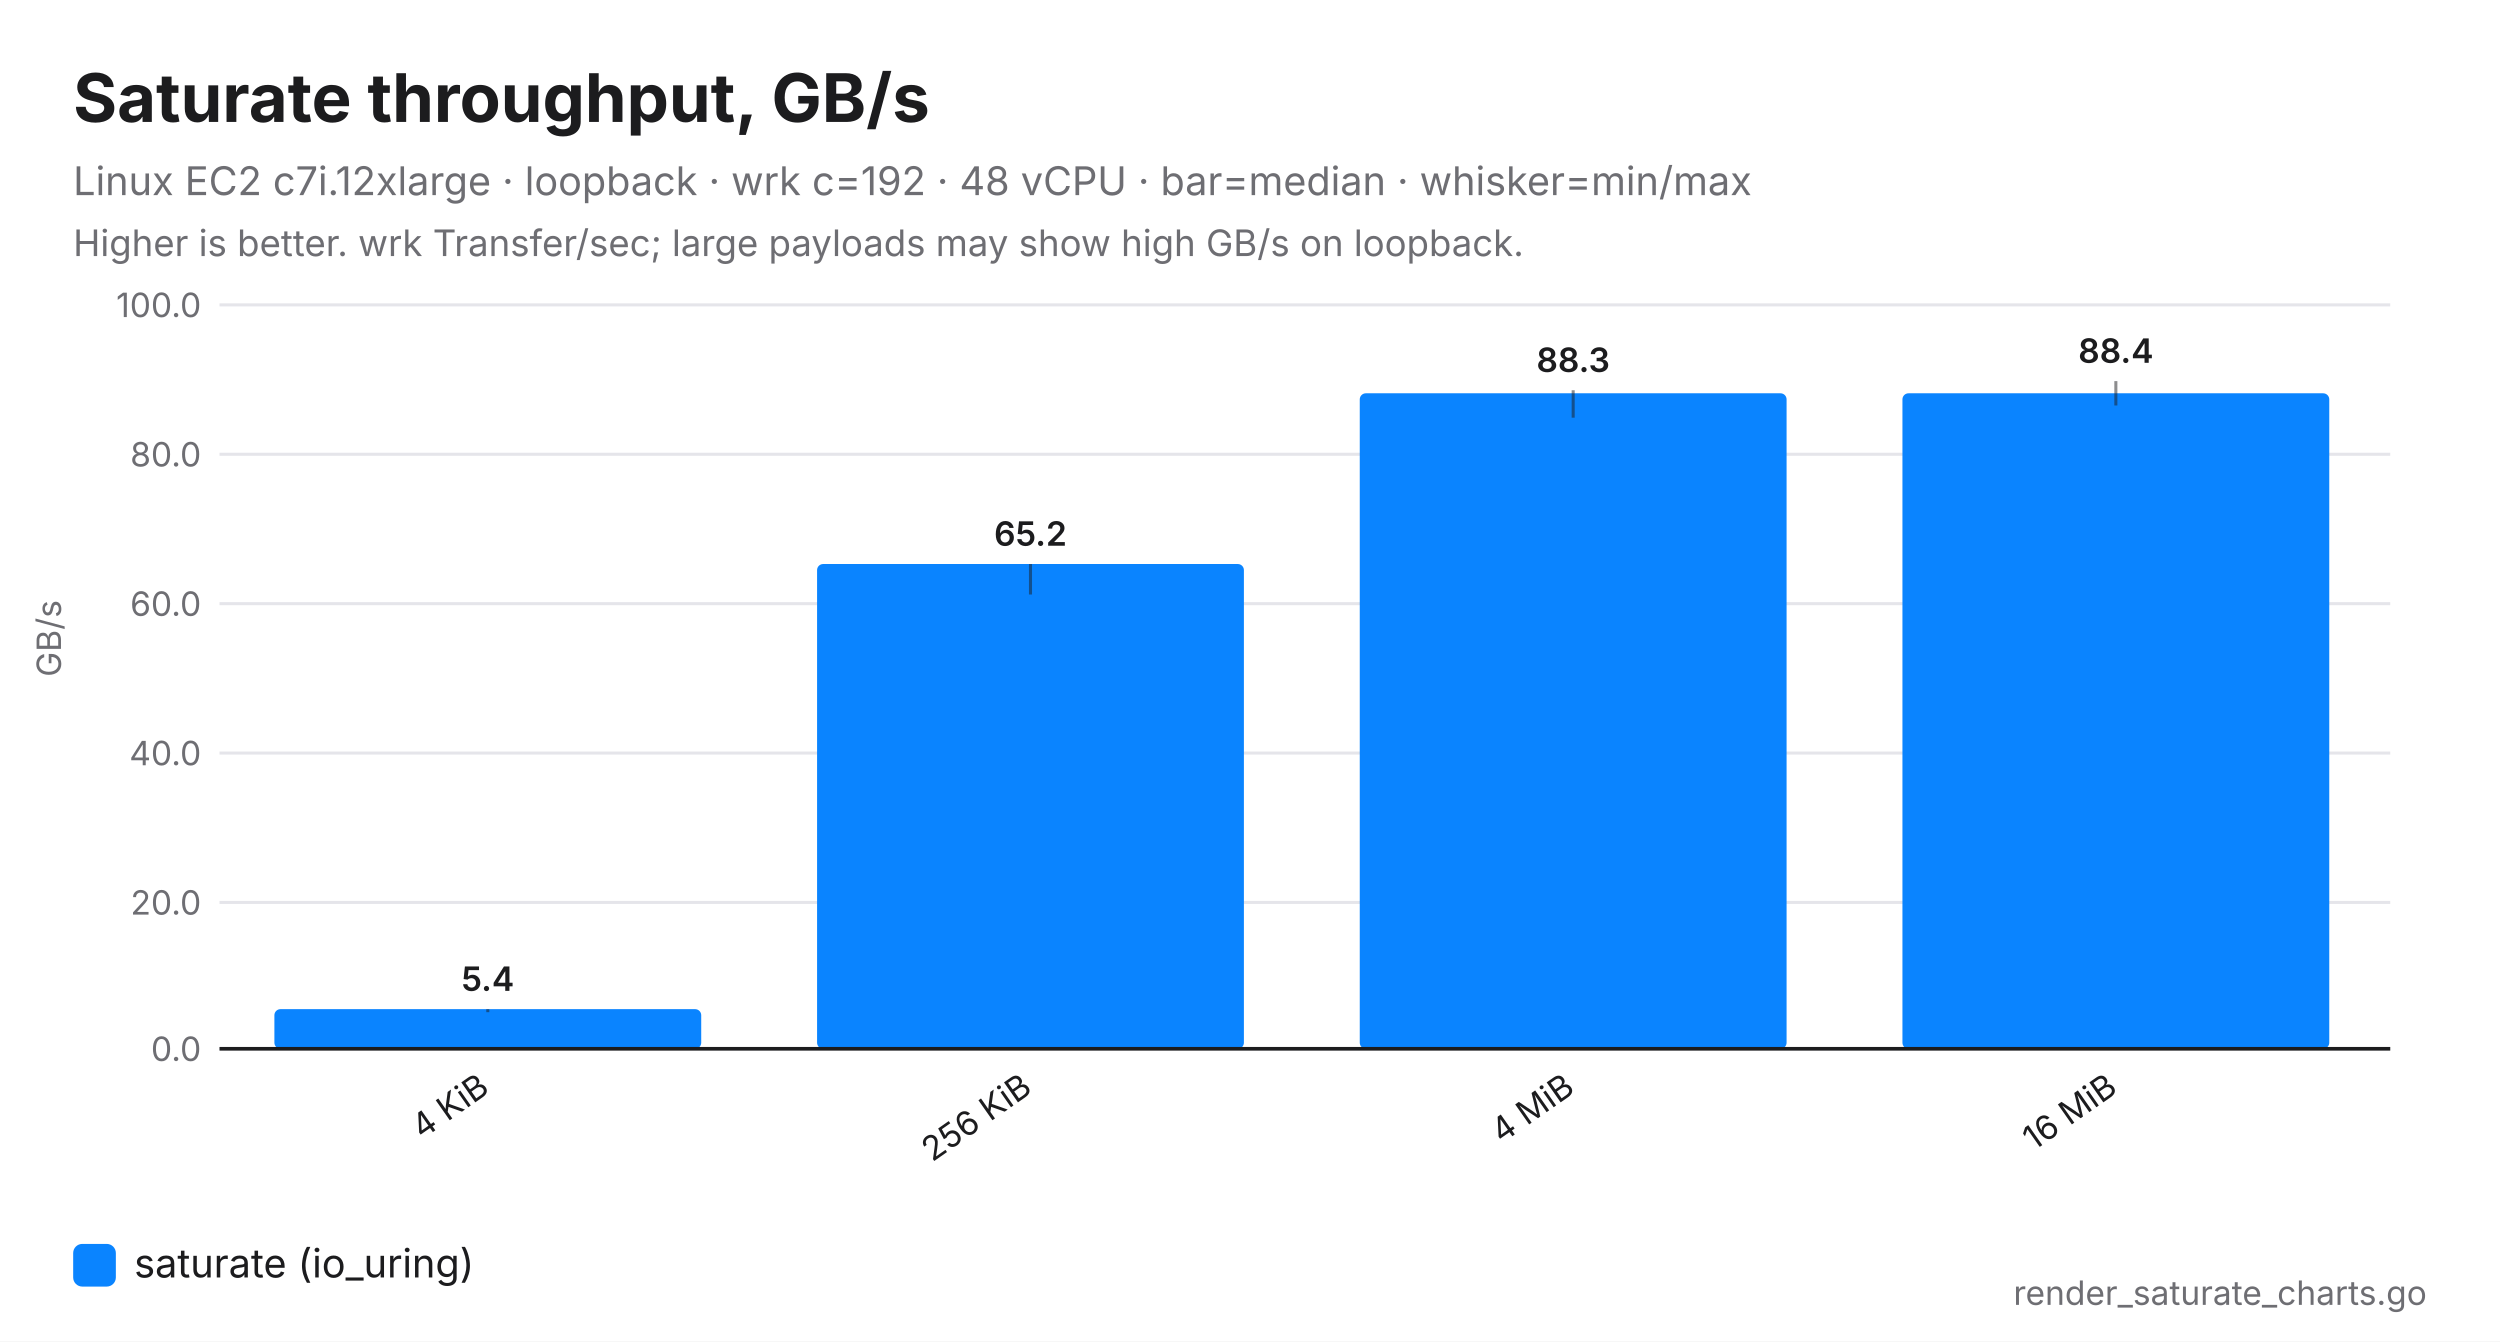
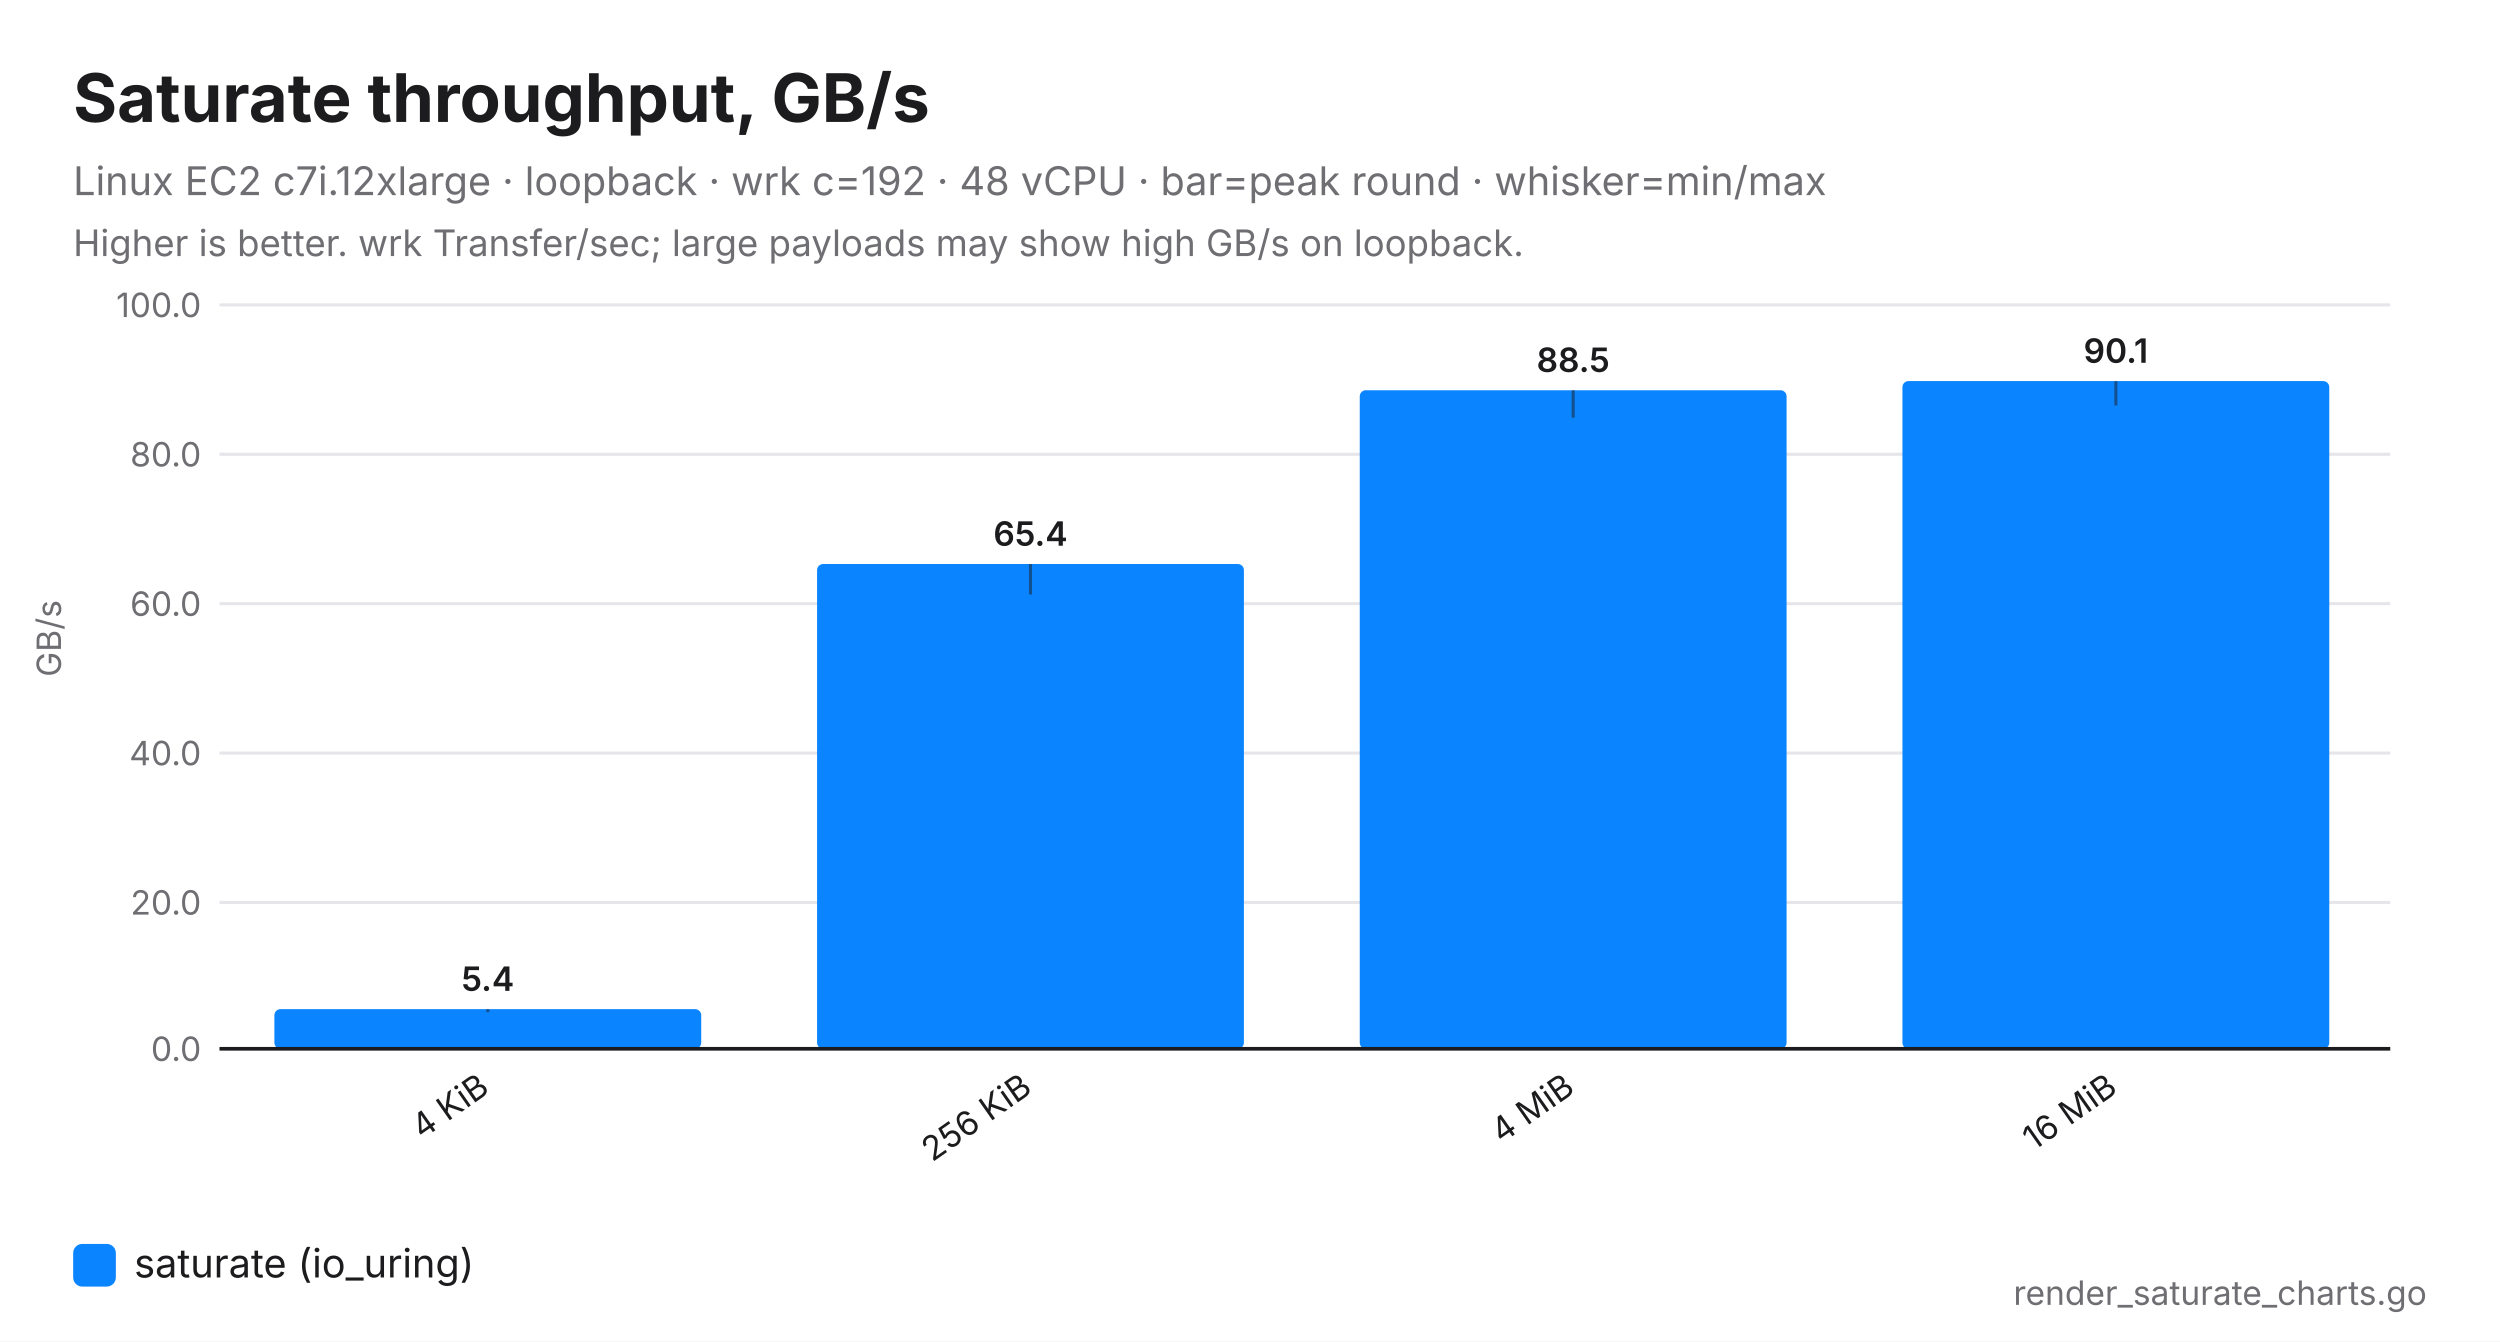
<svg xmlns="http://www.w3.org/2000/svg" viewBox="0 0 820 440" font-family="-apple-system, BlinkMacSystemFont, 'SF Pro Text', sans-serif" font-size="13" fill="#1c1c1e">
  <rect width="820" height="440" fill="#ffffff" />
  <text x="24" y="40" font-size="22" font-weight="700">Saturate throughput, GB/s</text>
-   <text x="24" y="64" font-size="13" fill="#6e6e73">Linux EC2 c7i.12xlarge · loopback · wrk c=192 · 48 vCPU · bar=median · whisker=min/max</text>
+   <text x="24" y="64" font-size="13" fill="#6e6e73">Linux EC2 c7i.12xlarge · loopback · wrk c=192 · 48 vCPU · bar=peak round · whisker=min/max</text>
  <text x="24" y="84" font-size="12" fill="#6e6e73">Higher is better.  wrk Transfer/sec; large payloads may show high GB/s on loopback.</text>
  <line x1="72" x2="784" y1="344" y2="344" stroke="#e5e5ea" stroke-width="1" />
  <text x="66" y="348" text-anchor="end" font-size="11" fill="#6e6e73">0.0</text>
  <line x1="72" x2="784" y1="296" y2="296" stroke="#e5e5ea" stroke-width="1" />
  <text x="66" y="300" text-anchor="end" font-size="11" fill="#6e6e73">20.0</text>
  <line x1="72" x2="784" y1="247" y2="247" stroke="#e5e5ea" stroke-width="1" />
  <text x="66" y="251" text-anchor="end" font-size="11" fill="#6e6e73">40.0</text>
  <line x1="72" x2="784" y1="198" y2="198" stroke="#e5e5ea" stroke-width="1" />
  <text x="66" y="202" text-anchor="end" font-size="11" fill="#6e6e73">60.0</text>
  <line x1="72" x2="784" y1="149" y2="149" stroke="#e5e5ea" stroke-width="1" />
  <text x="66" y="153" text-anchor="end" font-size="11" fill="#6e6e73">80.0</text>
  <line x1="72" x2="784" y1="100" y2="100" stroke="#e5e5ea" stroke-width="1" />
  <text x="66" y="104" text-anchor="end" font-size="11" fill="#6e6e73">100.0</text>
  <rect x="90" y="331" width="140" height="13" rx="2" fill="#0A84FF" />
  <line x1="160" x2="160" y1="332" y2="331" stroke="#1c1c1e80" stroke-width="1" />
  <text x="160" y="325" text-anchor="middle" font-size="11" font-weight="600" fill="#1c1c1e">5.4</text>
  <text x="161" y="358" text-anchor="end" font-size="11" transform="rotate(-35 161,358)">4 KiB</text>
  <rect x="268" y="185" width="140" height="159" rx="2" fill="#0A84FF" />
  <line x1="338" x2="338" y1="195" y2="185" stroke="#1c1c1e80" stroke-width="1" />
-   <text x="338" y="179" text-anchor="middle" font-size="11" font-weight="600" fill="#1c1c1e">65.2</text>
+   <text x="338" y="179" text-anchor="middle" font-size="11" font-weight="600" fill="#1c1c1e">65.4</text>
  <text x="339" y="358" text-anchor="end" font-size="11" transform="rotate(-35 339,358)">256 KiB</text>
-   <rect x="446" y="129" width="140" height="215" rx="2" fill="#0A84FF" />
+   <rect x="446" y="128" width="140" height="216" rx="2" fill="#0A84FF" />
  <line x1="516" x2="516" y1="137" y2="128" stroke="#1c1c1e80" stroke-width="1" />
-   <text x="516" y="122" text-anchor="middle" font-size="11" font-weight="600" fill="#1c1c1e">88.3</text>
+   <text x="516" y="122" text-anchor="middle" font-size="11" font-weight="600" fill="#1c1c1e">88.5</text>
  <text x="517" y="358" text-anchor="end" font-size="11" transform="rotate(-35 517,358)">4 MiB</text>
-   <rect x="624" y="129" width="140" height="215" rx="2" fill="#0A84FF" />
+   <rect x="624" y="125" width="140" height="219" rx="2" fill="#0A84FF" />
  <line x1="694" x2="694" y1="133" y2="125" stroke="#1c1c1e80" stroke-width="1" />
-   <text x="694" y="119" text-anchor="middle" font-size="11" font-weight="600" fill="#1c1c1e">88.4</text>
+   <text x="694" y="119" text-anchor="middle" font-size="11" font-weight="600" fill="#1c1c1e">90.1</text>
  <text x="695" y="358" text-anchor="end" font-size="11" transform="rotate(-35 695,358)">16 MiB</text>
  <line x1="72" x2="784" y1="344" y2="344" stroke="#1c1c1e" stroke-width="1.2" />
  <text x="20" y="222" font-size="11" fill="#6e6e73" transform="rotate(-90 20,222)">GB/s</text>
  <rect x="24" y="408" width="14" height="14" rx="3" fill="#0A84FF" />
  <text x="44" y="419" font-size="13">saturate (io_uring)</text>
  <text x="796" y="428" text-anchor="end" font-size="11" fill="#6e6e73">render_saturate_charts.go</text>
</svg>
